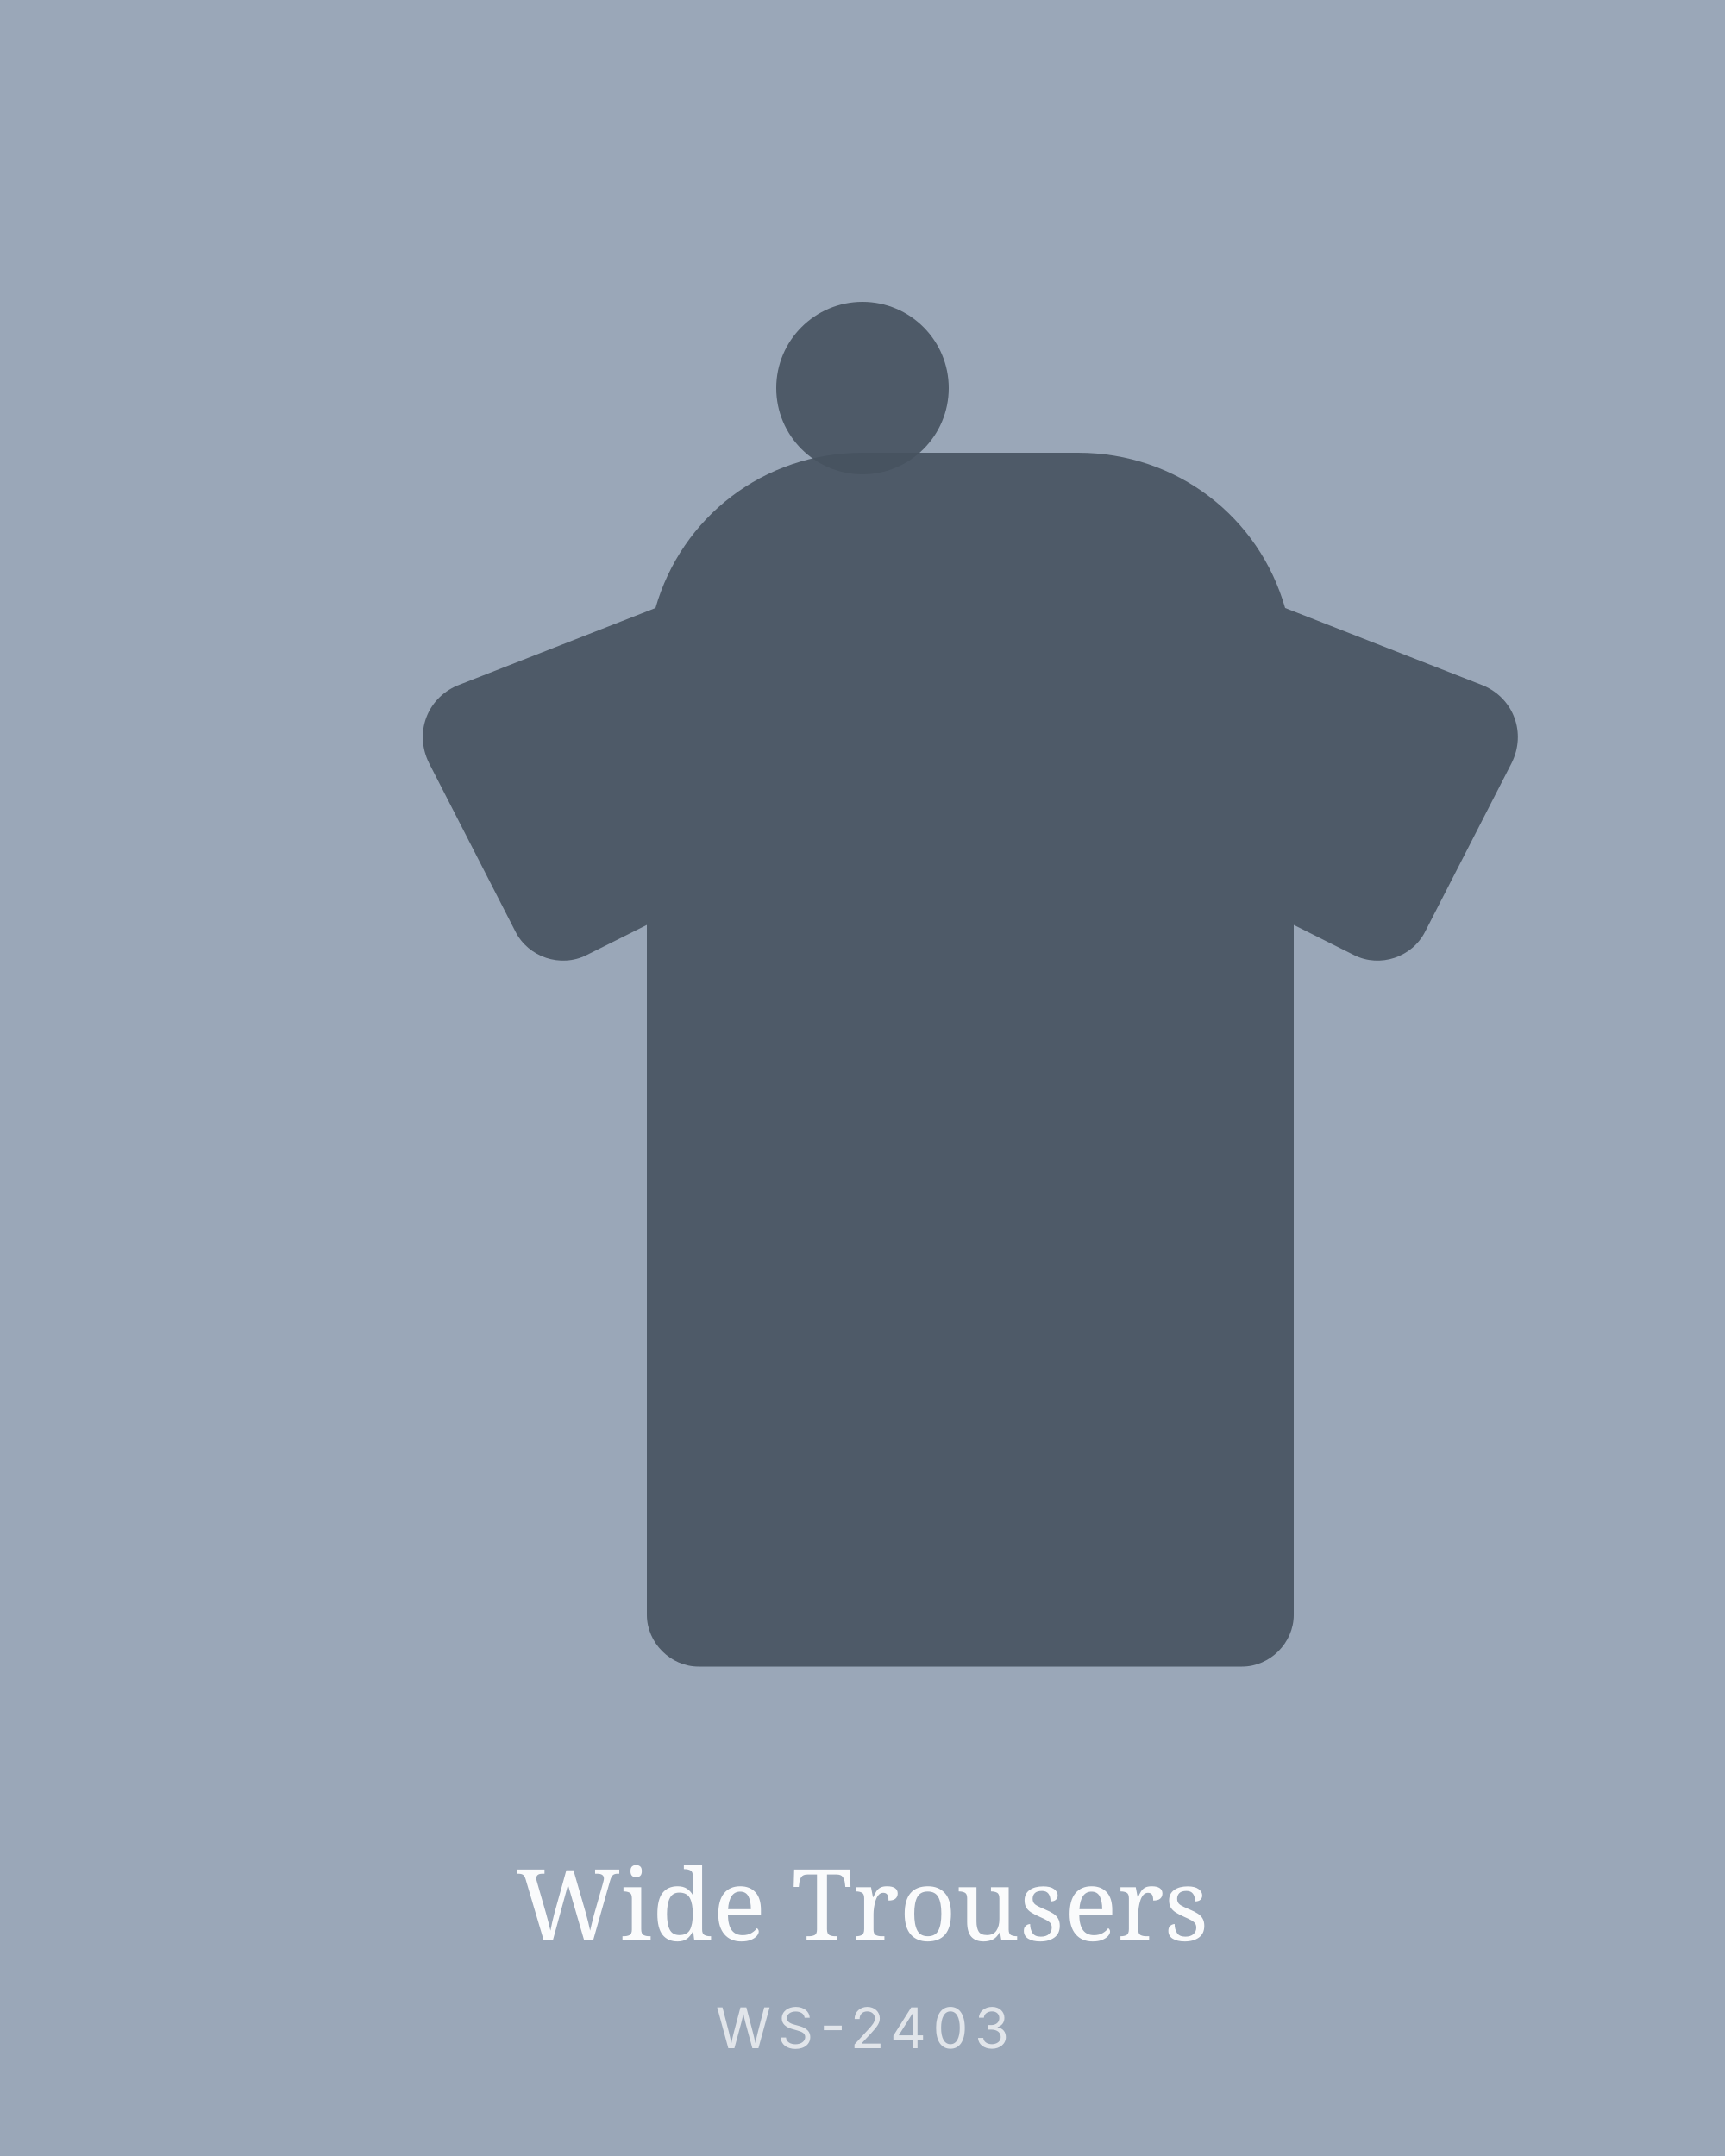
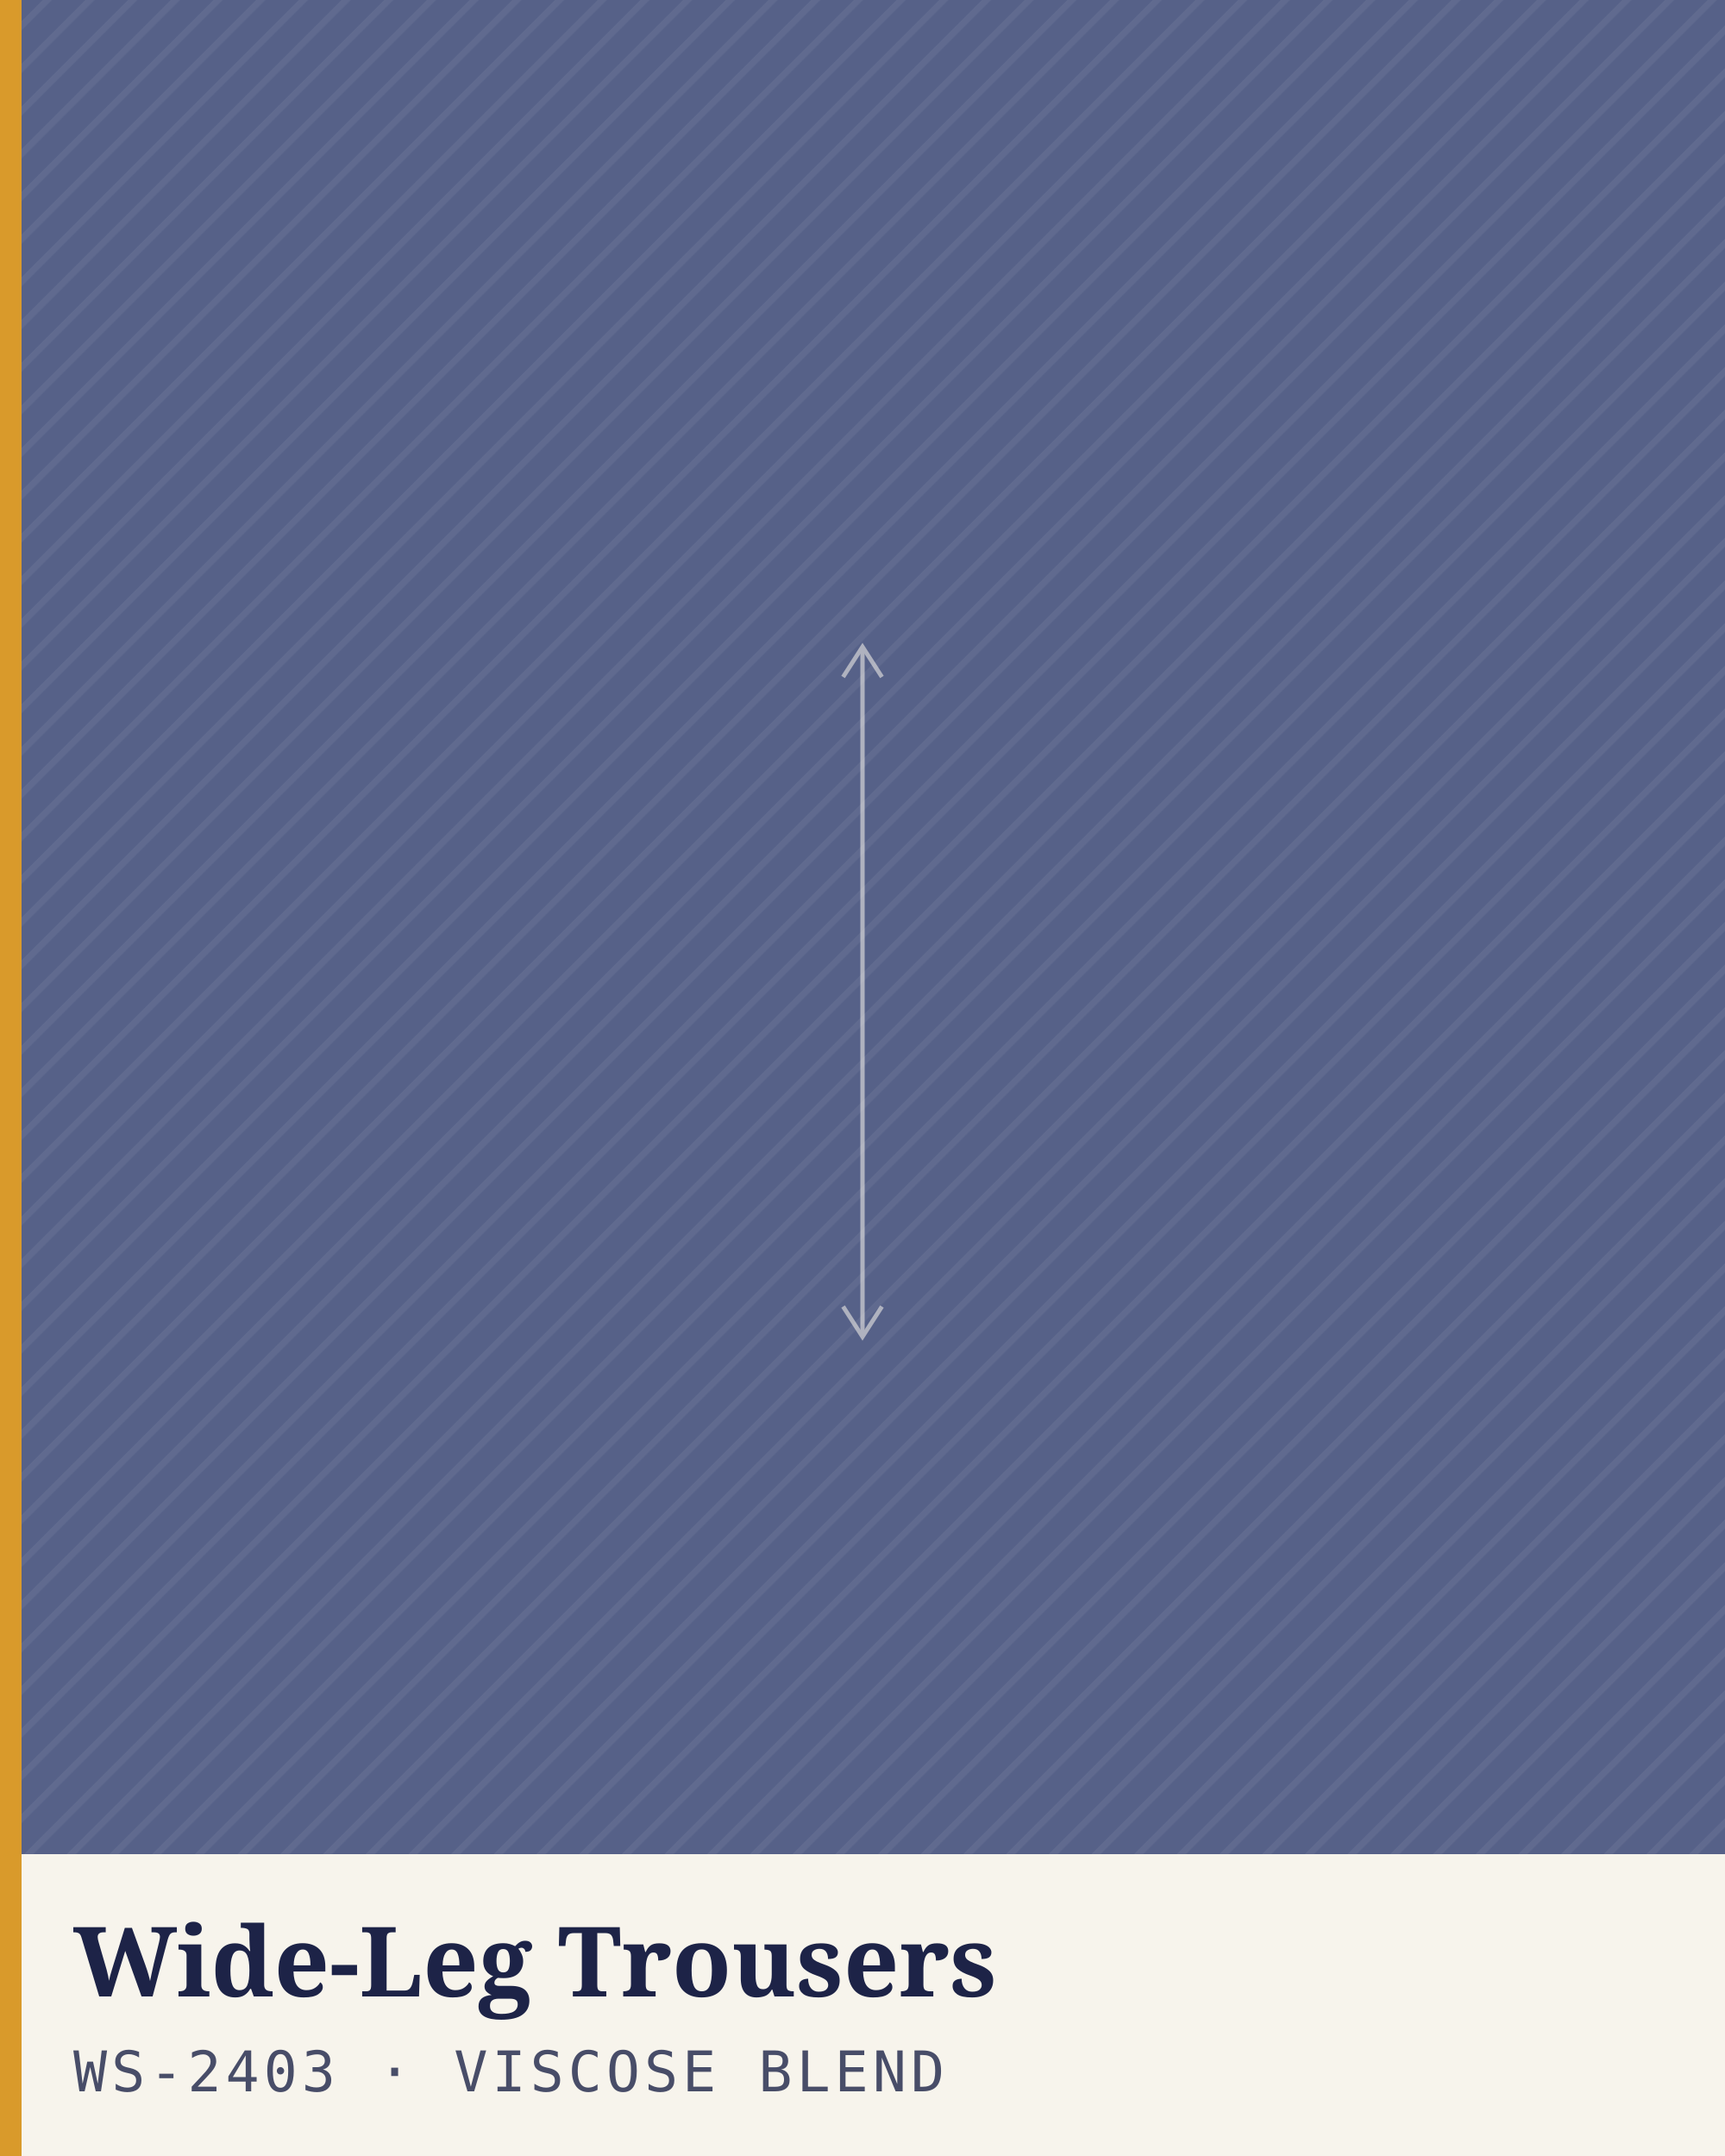
- <svg xmlns="http://www.w3.org/2000/svg" width="800" height="1000" viewBox="0 0 800 1000" role="img" aria-label="Wide Trousers">
-   <rect width="800" height="1000" fill="#9aa7b8" />
-   <g fill="#46525f" opacity="0.9">
-     <path d="M400 210c-46 0-84 30-96 72l-92 36c-14 6-20 22-13 36l40 78c6 12 21 17 33 11l28-14v320c0 13 11 24 24 24h252c13 0 24-11 24-24V429l28 14c12 6 27 1 33-11l40-78c7-14 1-30-13-36l-92-36c-12-42-50-72-96-72z" />
+ <svg xmlns="http://www.w3.org/2000/svg" width="800" height="1000" viewBox="0 0 800 1000" role="img" aria-label="Wide-Leg Trousers">
+   <defs>
+     <pattern id="twill" width="14" height="14" patternUnits="userSpaceOnUse" patternTransform="rotate(45)">
+       <line x1="0" y1="0" x2="0" y2="14" stroke="#ffffff" stroke-width="6" opacity="0.06" />
+     </pattern>
+   </defs>
+   <rect width="800" height="1000" fill="#566188" />
+   <rect width="800" height="1000" fill="url(#twill)" />
+   <rect x="0" y="0" width="10" height="1000" fill="#d99a2b" />
+   <g stroke="#f7f4ec" stroke-width="2" fill="none" opacity="0.55">
+     <line x1="400" y1="300" x2="400" y2="620" />
+     <path d="M391 314 L400 300 L409 314" />
+     <path d="M391 606 L400 620 L409 606" />
  </g>
-   <circle cx="400" cy="180" r="40" fill="#46525f" opacity="0.9" />
-   <text x="400" y="900" font-family="Georgia, serif" font-size="46" fill="#ffffff" text-anchor="middle" opacity="0.95">Wide Trousers</text>
-   <text x="400" y="950" font-family="Inter, sans-serif" font-size="26" fill="#ffffff" text-anchor="middle" opacity="0.7" letter-spacing="3">WS-2403</text>
+   <rect x="0" y="860" width="800" height="140" fill="#f7f4ec" />
+   <rect x="0" y="860" width="10" height="140" fill="#d99a2b" />
+   <text x="34" y="926" font-family="'Fraunces', Georgia, serif" font-size="45" font-weight="600" fill="#1d2347">Wide-Leg Trousers</text>
+   <text x="34" y="970" font-family="'Spline Sans Mono', monospace" font-size="26" letter-spacing="2" fill="#1d2347" opacity="0.8">WS-2403 · VISCOSE BLEND</text>
</svg>
